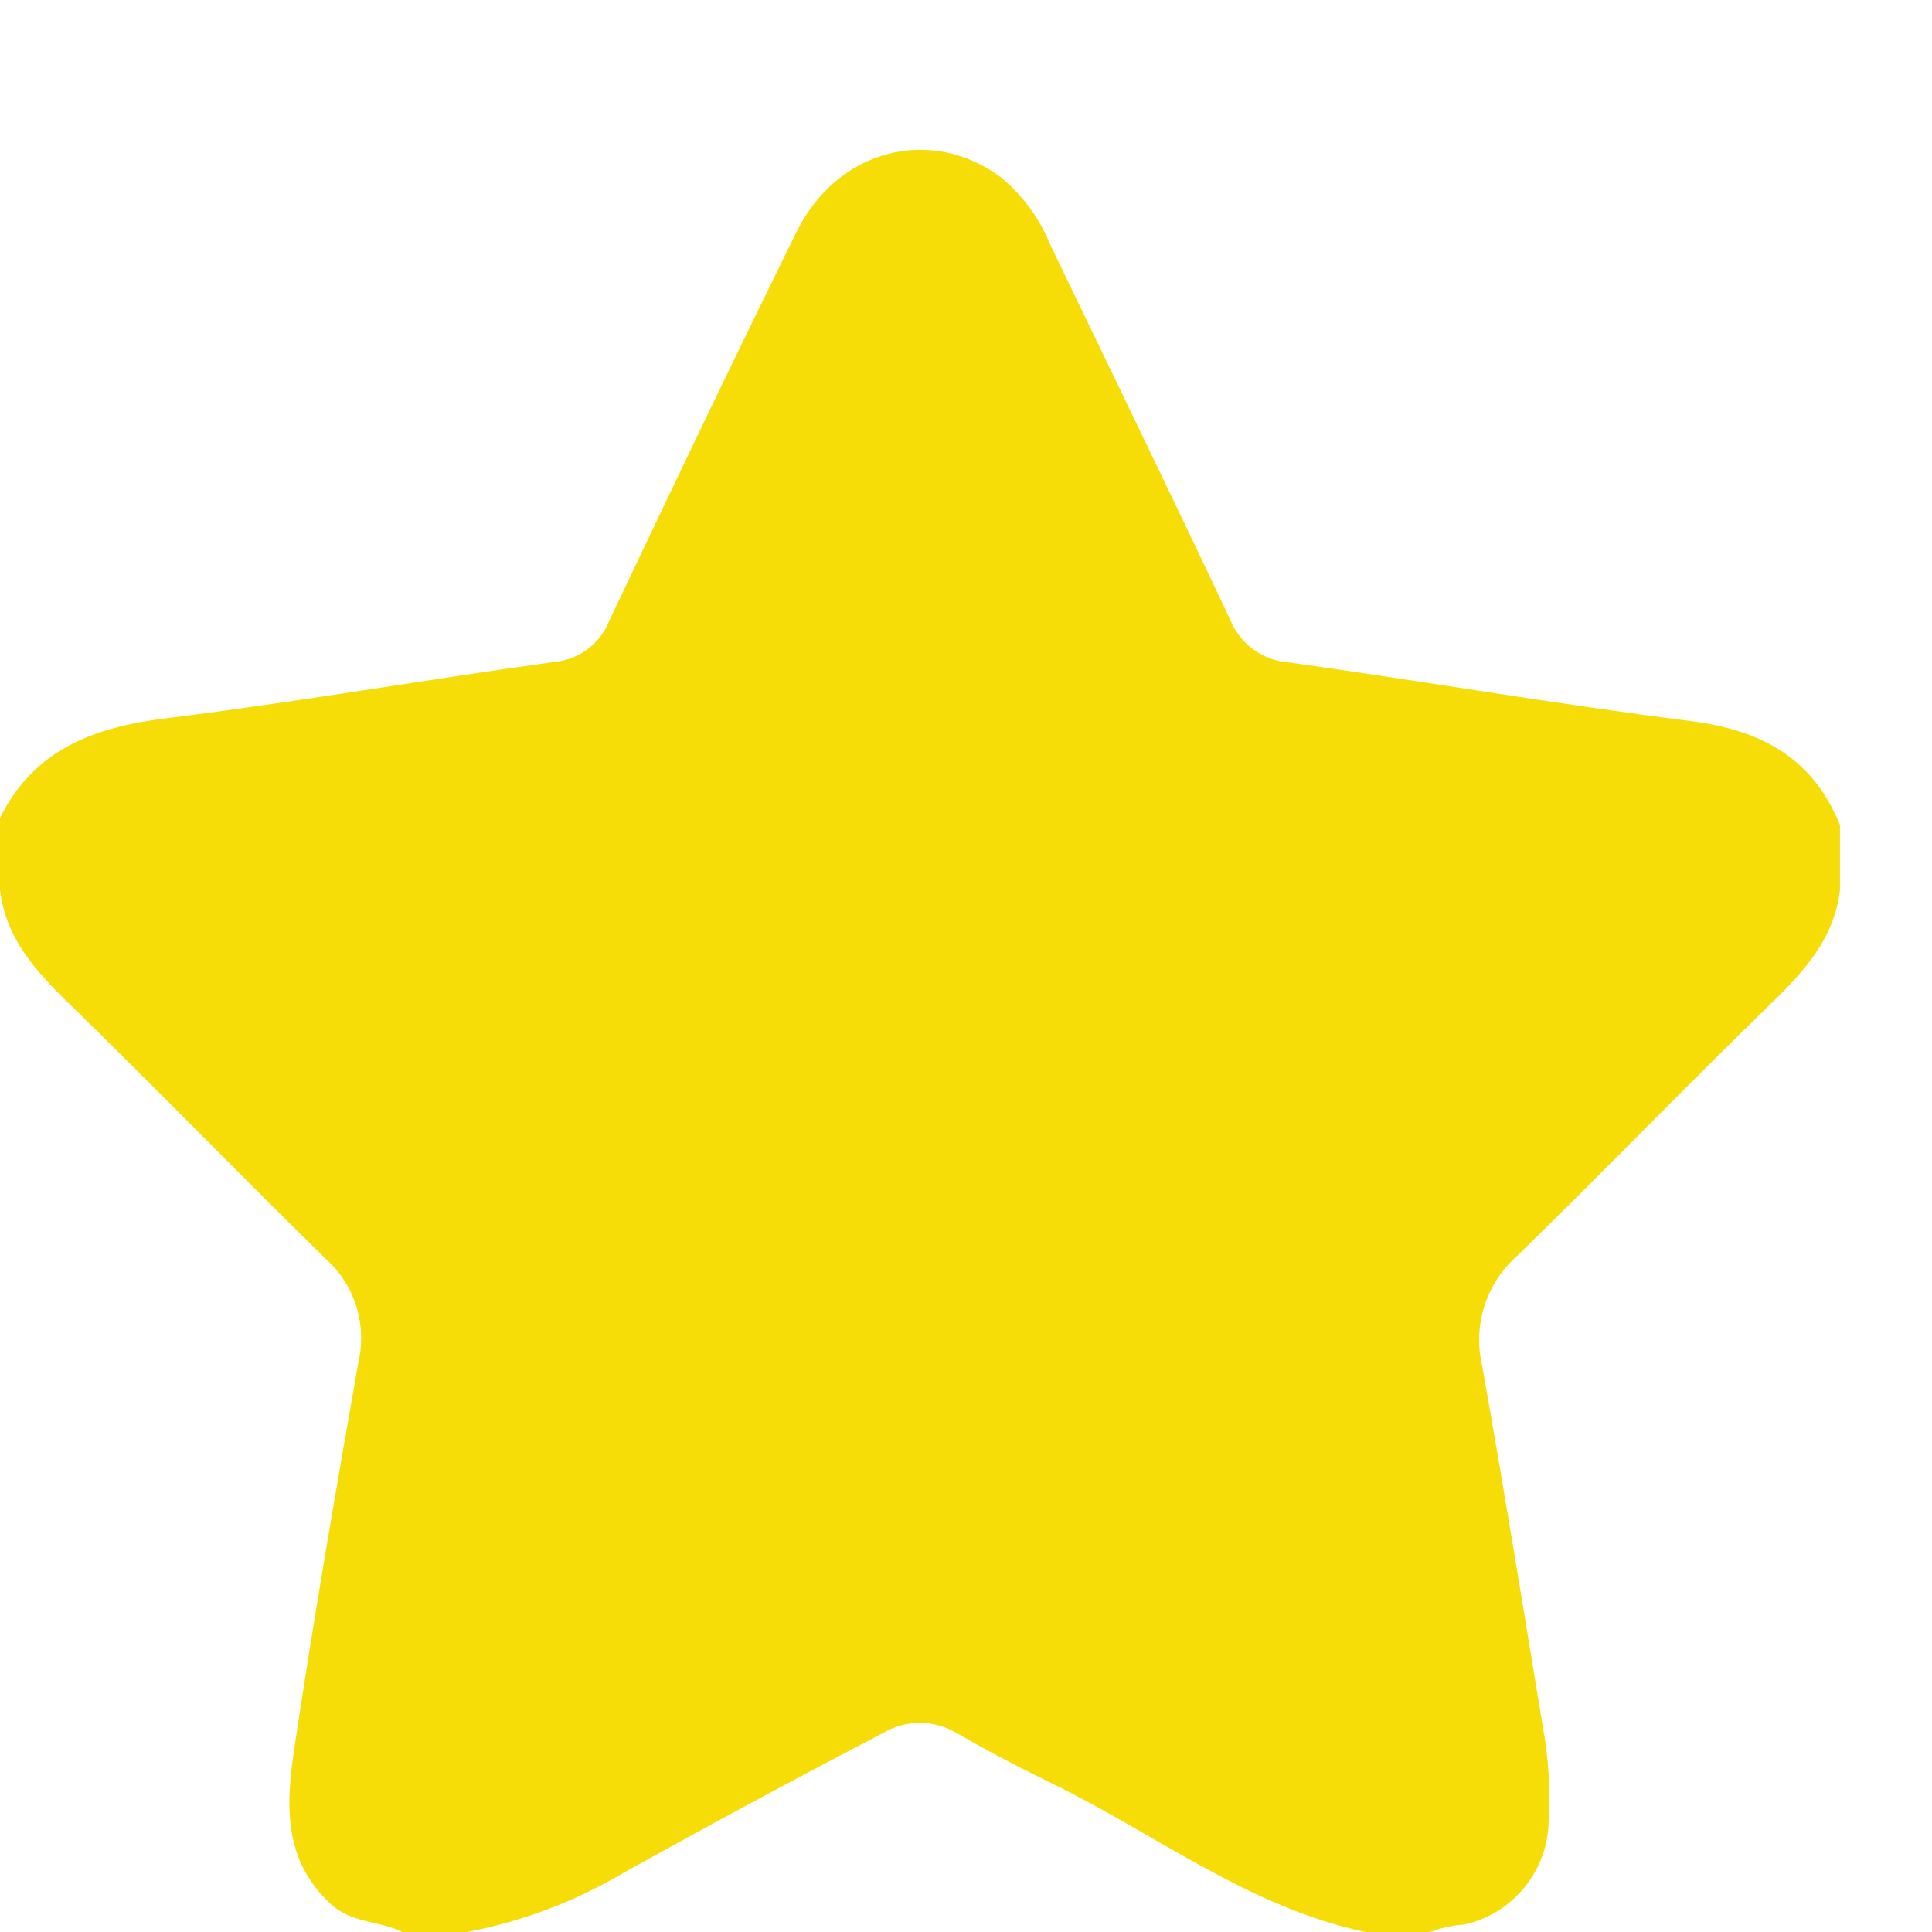
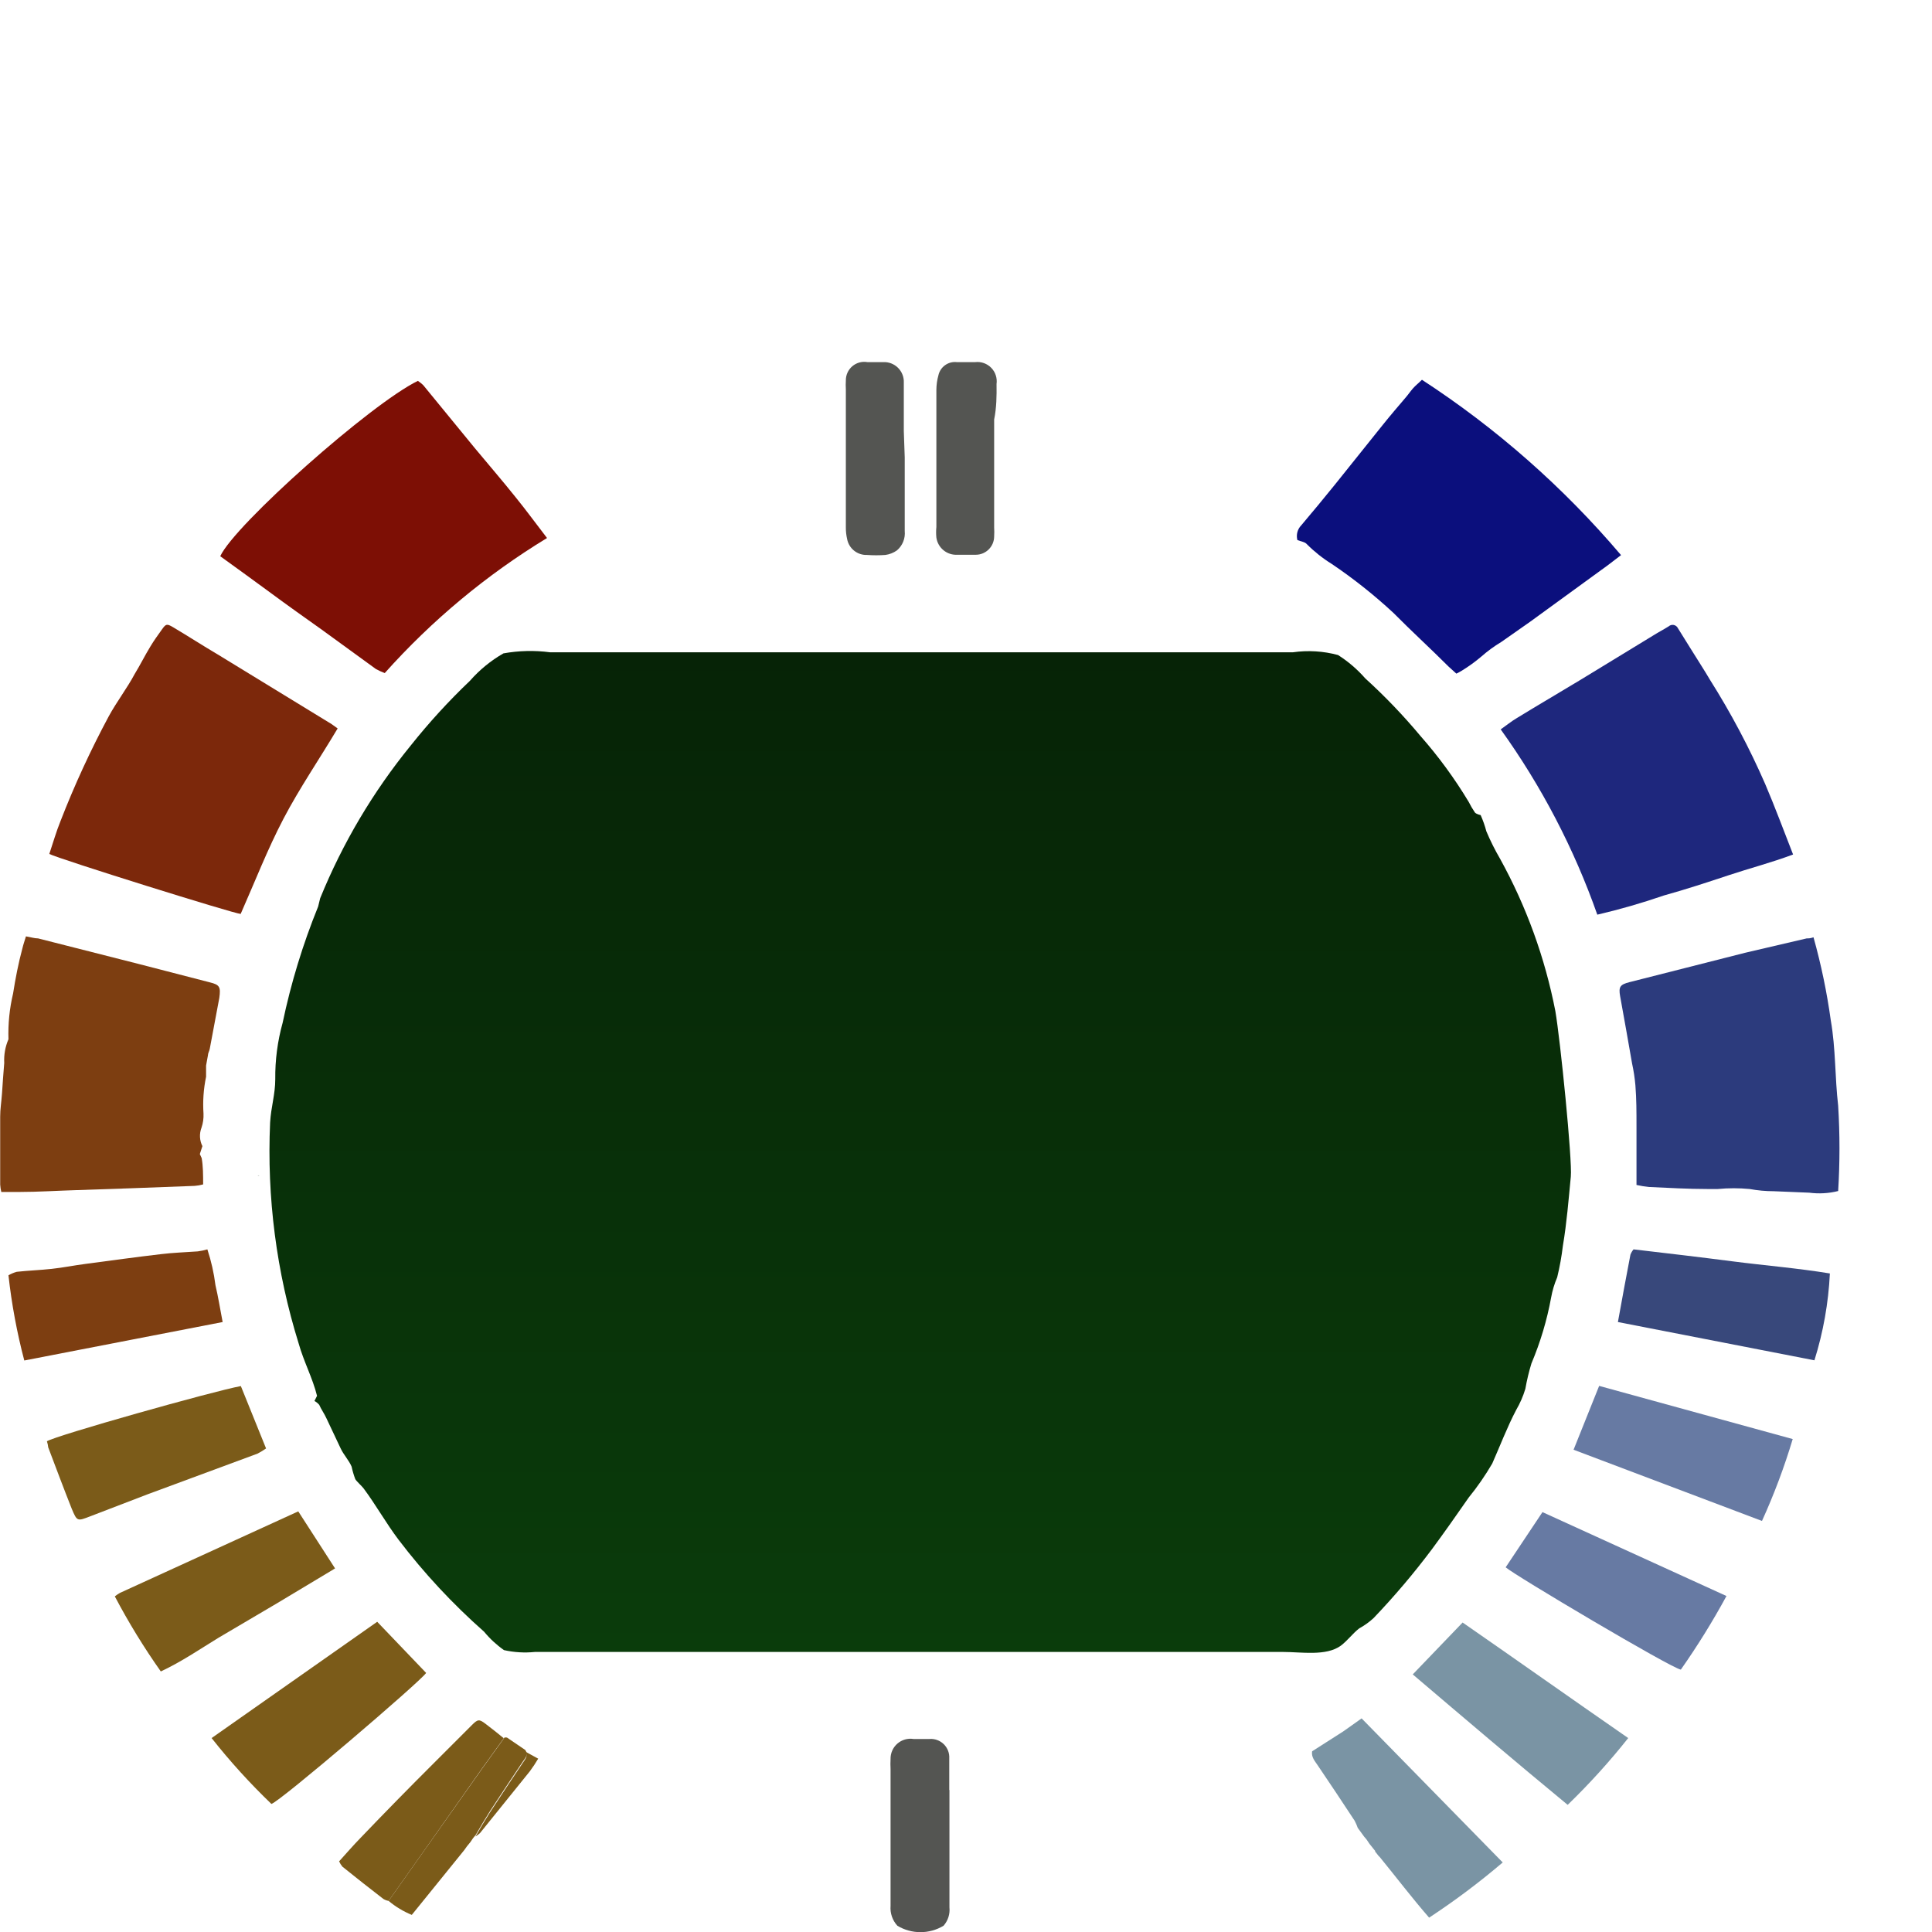
<svg xmlns="http://www.w3.org/2000/svg" id="Layer_1" data-name="Layer 1" viewBox="0 0 105 105">
-   <path d="M91.865,39.186c-7.288-.919-14.534-2.171-21.812-3.184a3.735,3.735,0,0,1-3.211-2.36c-3.215-6.823-6.524-13.603-9.79-20.402a9.184,9.184,0,0,0-2.625-3.579c-3.802-2.859-8.909-1.576-11.135,2.939-3.451,6.998-6.819,14.038-10.16,21.09a3.577,3.577,0,0,1-3.046,2.29c-7.021.971-14.01,2.185-21.042,3.055C5.124,39.521,1.856,40.707,0,44.453V48.359c.306,2.607,1.902,4.382,3.702,6.134,4.704,4.579,9.275,9.296,13.966,13.89A5.787,5.787,0,0,1,19.486,73.993c-1.23,6.976-2.433,13.958-3.481,20.964-.454,3.032-.666,6.09,1.971,8.522,1.155,1.065,2.65.9,3.899,1.522h3.516a26.46,26.46,0,0,0,8.477-3.205q6.987-3.892,14.088-7.59a3.907,3.907,0,0,1,4.07-0c1.688.98,3.427,1.883,5.175,2.735,5.641,2.751,10.703,6.736,17.018,8.06h3.516a6.029,6.029,0,0,1,1.831-.404,5.855,5.855,0,0,0,4.573-5.147,21.729,21.729,0,0,0-.167-4.864c-1.126-6.803-2.219-13.613-3.428-20.4a6.09,6.09,0,0,1,1.932-5.952C87.136,63.693,91.658,59.01,96.32,54.471c1.792-1.744,3.382-3.513,3.68-6.111V44.844C98.528,41.172,95.69,39.669,91.865,39.186Z" fill="#f6dd08" />
+   <defs>
+     <linearGradient id="linear-gradient" x1="50" y1="35.36" x2="50" y2="89.84" gradientUnits="userSpaceOnUse">
+       <stop offset="0" stop-color="#062306" />
+       <stop offset="1" stop-color="#0a3c0b" />
+     </linearGradient>
+   </defs>
+   <path d="M29.73,29.24a39,39,0,0,0-8.82,7.34,3.61,3.61,0,0,1-.48-.22L17.5,34.23c-.93-.66-1.86-1.32-2.78-2s-1.84-1.34-2.75-2c.78-1.71,8.19-8.29,10.74-9.53a1.94,1.94,0,0,1,.29.23l2.81,3.43c.74.89,1.49,1.76,2.21,2.66C28.59,27.72,29.12,28.45,29.73,29.24Z" fill="#7d0f05" />
+   <path d="M77.28,20.64A49.9,49.9,0,0,1,88.1,30.17l-.72.55-4.22,3.07-1.57,1.1a7.46,7.46,0,0,0-1.08.79,8.49,8.49,0,0,1-1.08.78,3.08,3.08,0,0,1-.28.15l-.42-.38c-1-1-2-1.91-3-2.92a27.74,27.74,0,0,0-3.35-2.66,7.42,7.42,0,0,1-1.36-1.08c-.1-.12-.32-.14-.51-.22a.84.84,0,0,1,.21-.8c.62-.73,1.22-1.46,1.82-2.2l2.62-3.27c.4-.5.83-1,1.23-1.47.14-.16.26-.34.4-.5S77.1,20.82,77.28,20.64Z" fill="#0b0f7d" />
+   <path d="M86.81,49.71a40.07,40.07,0,0,0-5.25-10.07c.33-.23.58-.44.87-.61,1.14-.7,2.29-1.37,3.43-2.06l4-2.44c.27-.17.56-.32.83-.49a.32.32,0,0,1,.5.1c.43.7.87,1.39,1.3,2.08.15.24.3.48.44.72a42.31,42.31,0,0,1,3,5.66c.53,1.24,1,2.51,1.52,3.84-1.2.45-2.37.75-3.51,1.13s-2.33.77-3.52,1.1A36.37,36.37,0,0,1,86.81,49.71Z" fill="#1e277d" />
+   <path d="M18.35,39.59c-1,1.68-2.07,3.24-2.94,4.9s-1.56,3.44-2.33,5.18c-.32,0-9.92-3-10.4-3.26.2-.59.37-1.2.61-1.79a51.36,51.36,0,0,1,2.62-5.69c.43-.79,1-1.53,1.41-2.3.3-.49.55-1,.85-1.49.19-.32.41-.62.63-.93s.27-.32.61-.12c.81.48,1.61,1,2.41,1.47l6,3.67C18,39.33,18.17,39.46,18.35,39.59Z" fill="#7c280b" />
+   <path d="M88.94,64.4c0-.26,0-.42,0-.57,0-.86,0-1.71,0-2.57s0-1.52-.06-2.28a9.33,9.33,0,0,0-.18-1.18c-.21-1.22-.43-2.44-.65-3.66-.09-.51,0-.63.5-.76l6.3-1.6L98.19,51c.1,0,.2,0,.37-.06a33.92,33.92,0,0,1,.94,4.52c.27,1.53.22,3.09.4,4.63a37.75,37.75,0,0,1,0,4.64,4.2,4.2,0,0,1-1.57.09l-1.93-.08a7.26,7.26,0,0,1-1.31-.12,9.08,9.08,0,0,0-1.73,0l-.58,0c-1,0-2.11-.06-3.16-.11A5.76,5.76,0,0,1,88.94,64.4Z" fill="#2c3b7d" />
+   <path d="M11.5,94.46l9-6.32,2.66,2.78c-.31.47-7.95,7-8.41,7.12A35.26,35.26,0,0,1,11.5,94.46Z" fill="#7b5b19" />
+   <path d="M76.78,91l2.71-2.82c3,2.08,5.94,4.16,9,6.28a37.43,37.43,0,0,1-3.29,3.63C82.35,95.74,79.59,93.39,76.78,91Z" fill="#7a94a4" />
+   <path d="M99.45,69.21a18.86,18.86,0,0,1-.84,4.72L87.93,71.85c.23-1.27.45-2.47.68-3.66a1,1,0,0,1,.17-.29c1.8.21,3.59.42,5.37.65S97.69,68.92,99.45,69.21Z" fill="#38487b" />
+   <path d="M1.32,73.94a32,32,0,0,1-.86-4.63,1.89,1.89,0,0,1,.45-.19c.63-.07,1.26-.09,1.9-.16s1.22-.19,1.84-.27c1.36-.18,2.73-.37,4.1-.53.65-.08,1.31-.1,2-.15a3.5,3.5,0,0,0,.52-.11,10.35,10.35,0,0,1,.44,1.95c.15.63.25,1.28.39,2Z" fill="#7d3e11" />
+   <path d="M74.75,100.61l-.32-.4-.17-.25-.12-.14-.35-.48h0a2.71,2.71,0,0,0-.17-.39c-.66-1-1.32-2-2-3-.16-.24-.36-.45-.31-.77L73,94.1c.32-.22.63-.45,1-.71l7.67,7.83a40.21,40.21,0,0,1-4,3c-.94-1.08-1.79-2.2-2.68-3.29l-.08-.08-.13-.17v0Z" fill="#7a94a4" />
+   <path d="M6.24,86.76a2.31,2.31,0,0,1,.28-.19l9.69-4.43,2,3.1-3.13,1.88L11.89,89c-1,.61-2,1.3-3.15,1.84A36.79,36.79,0,0,1,6.24,86.76Z" fill="#7b5b19" />
+   <path d="M81.83,85.18l2-3,10,4.56a41.2,41.2,0,0,1-2.48,4C90.82,90.66,82.28,85.59,81.83,85.18Z" fill="#677aa3" />
+   <path d="M2.55,78.33c.47-.31,9.06-2.73,10.54-3l1.37,3.39A3.88,3.88,0,0,1,14,79L8,81.22l-3.1,1.19c-.7.27-.71.28-1-.41-.44-1.11-.86-2.23-1.28-3.34C2.61,78.56,2.59,78.45,2.55,78.33Z" fill="#7b5b19" />
+   <path d="M85.52,78.79l1.39-3.47,10.52,2.89a35.2,35.2,0,0,1-1.67,4.45Z" fill="#677aa3" />
+   <path d="M21.12,103.31a.83.83,0,0,1-.29-.11c-.75-.58-1.49-1.16-2.22-1.75a1.22,1.22,0,0,1-.18-.29c.39-.43.76-.86,1.15-1.26q2-2.09,4.08-4.16l2-2c.31-.31.39-.31.72-.06s.67.52,1,.79L26.2,96.11,23,100.65Z" fill="#7b5b19" />
+   <path d="M21.12,103.31,23,100.65l3.21-4.54,1.21-1.68a.1.1,0,0,1,.07,0,0,0,0,0,0,.06,0l1,.68c.18.26,0,.43-.13.62q-.9,1.34-1.77,2.67c-.28.44-.54.88-.8,1.33l-.14.17-.15.22h0l-.18.22h0l-.15.21-2.85,3.52A4.75,4.75,0,0,1,21.12,103.31Z" fill="#7b5b19" />
+   <path d="M25.84,99.81c.26-.45.52-.89.8-1.33q.87-1.33,1.77-2.67c.12-.19.31-.36.13-.62l.71.39a8,8,0,0,1-.45.68l-2.71,3.36A1.5,1.5,0,0,1,25.84,99.81Z" fill="#7b5b19" />
+   <path d="M11.41,53.39l-3.87-1L2.07,51c-.2,0-.41-.07-.66-.11-.07.24-.14.43-.19.64C1,52.35.84,53.17.71,54a9.42,9.42,0,0,0-.25,2.48,2.87,2.87,0,0,0-.23,1.29c-.05.55-.08,1.09-.12,1.64s-.1.85-.1,1.28c0,1.23,0,2.46,0,3.69a2.29,2.29,0,0,0,.06.4c.34,0,.66,0,1,0,1,0,2.07-.07,3.1-.1l2.94-.1,3.47-.13a2.34,2.34,0,0,0,.46-.08c0-.49,0-1-.08-1.43l-.1-.22.14-.43a1.24,1.24,0,0,1-.05-1,2.08,2.08,0,0,0,.11-.77,7.34,7.34,0,0,1,.14-2c0-.14,0-.28,0-.42v-.19l.1-.55c0-.12.08-.24.1-.36.18-.92.34-1.85.52-2.77C12,53.64,11.94,53.52,11.41,53.39Z" fill="#7d3e11" />
+   <path d="M25.55,100.2l.15-.22Z" fill="#7b5b19" />
+   <path d="M74.26,100l.17.25Z" fill="#545552" />
+   <path d="M25.36,100.43l.18-.22Z" fill="#7b5b19" />
+   <path d="M25.2,100.65l.15-.21Z" fill="#7b5b19" />
+   <path d="M14,63.89a.12.12,0,0,1,.1,0Z" fill="#203b1d" />
+   <path d="M27.54,94.51a0,0,0,0,1-.06,0h0Z" fill="#7b5b19" />
+   <polygon points="74.75 100.61 74.78 100.62 74.78 100.65 74.74 100.65 74.75 100.61" fill="#545552" />
+   <path d="M74.91,100.82l.08.08Z" fill="#545552" />
+   <path d="M54.16,20.87A1.05,1.05,0,0,0,53,19.68H52a.92.92,0,0,0-1,.72,3,3,0,0,0-.11.79c0,2.48,0,5,0,7.45a2.84,2.84,0,0,0,0,.58,1.09,1.09,0,0,0,1.14.93c.32,0,.64,0,1,0a1,1,0,0,0,1-1,3.77,3.77,0,0,0,0-.48V22.8C54.16,22.16,54.17,21.51,54.16,20.87Z" fill="#545552" />
+   <path d="M49.12,23.43V20.8A1.07,1.07,0,0,0,48,19.68c-.29,0-.57,0-.86,0a1,1,0,0,0-1.17,1,3.87,3.87,0,0,0,0,.48v7.5a2.79,2.79,0,0,0,.07.64,1.06,1.06,0,0,0,1.08.86,6.8,6.8,0,0,0,1,0,1.4,1.4,0,0,0,.63-.25,1.22,1.22,0,0,0,.42-1.05c0-1.32,0-2.65,0-4Z" fill="#545552" />
+   <path d="M51.59,97.28c0-.57,0-1.14,0-1.71a1,1,0,0,0-1.08-1.06c-.29,0-.58,0-.86,0A1.08,1.08,0,0,0,48.4,95.6a4.87,4.87,0,0,0,0,.54v5.19c0,.75,0,1.5,0,2.25a1.43,1.43,0,0,0,.37,1.08,2.43,2.43,0,0,0,2.51,0,1.31,1.31,0,0,0,.32-1V97.28Z" fill="#545552" />
+   <path d="M17.29,49.27a36.87,36.87,0,0,0-1.93,6.32,11,11,0,0,0-.4,3.06c0,.83-.23,1.5-.28,2.36a35.08,35.08,0,0,0,1.55,12c.28,1,.76,1.88,1,2.85l-.14.28a.89.89,0,0,1,.26.21c.09.22.29.5.39.73.26.54.51,1.09.77,1.63.16.35.46.66.6,1a4.5,4.5,0,0,0,.2.68c.07.12.37.39.45.5.67.9,1.22,1.89,1.9,2.79a34.63,34.63,0,0,0,4.65,5,5.43,5.43,0,0,0,1.08,1,5.24,5.24,0,0,0,1.68.1H69.73c1,0,2.34.24,3.14-.34.37-.28.65-.67,1-.94a4,4,0,0,0,.78-.56,41.12,41.12,0,0,0,3.17-3.74c.68-.92,1.34-1.86,2-2.81a14.59,14.59,0,0,0,1.28-1.85c.4-.9.82-2,1.3-2.91a5.34,5.34,0,0,0,.5-1.15,11.59,11.59,0,0,1,.33-1.38,17.1,17.1,0,0,0,1.07-3.58,5.06,5.06,0,0,1,.33-1.1,14.42,14.42,0,0,0,.31-1.72c.21-1.24.31-2.51.43-3.75.09-.89-.57-7.43-.84-9a28.33,28.33,0,0,0-3-8.27,13.11,13.11,0,0,1-.75-1.5,5.69,5.69,0,0,0-.31-.88s-.23-.05-.31-.14a4.88,4.88,0,0,1-.34-.58A24.57,24.57,0,0,0,77.2,40a31.49,31.49,0,0,0-3-3.13,6.87,6.87,0,0,0-1.48-1.27,6.1,6.1,0,0,0-2.45-.15H29.89a8.23,8.23,0,0,0-2.53.06A7.16,7.16,0,0,0,25.54,37a34.63,34.63,0,0,0-3.22,3.52,32.55,32.55,0,0,0-4.92,8.3" fill="url(#linear-gradient)" />
</svg>
